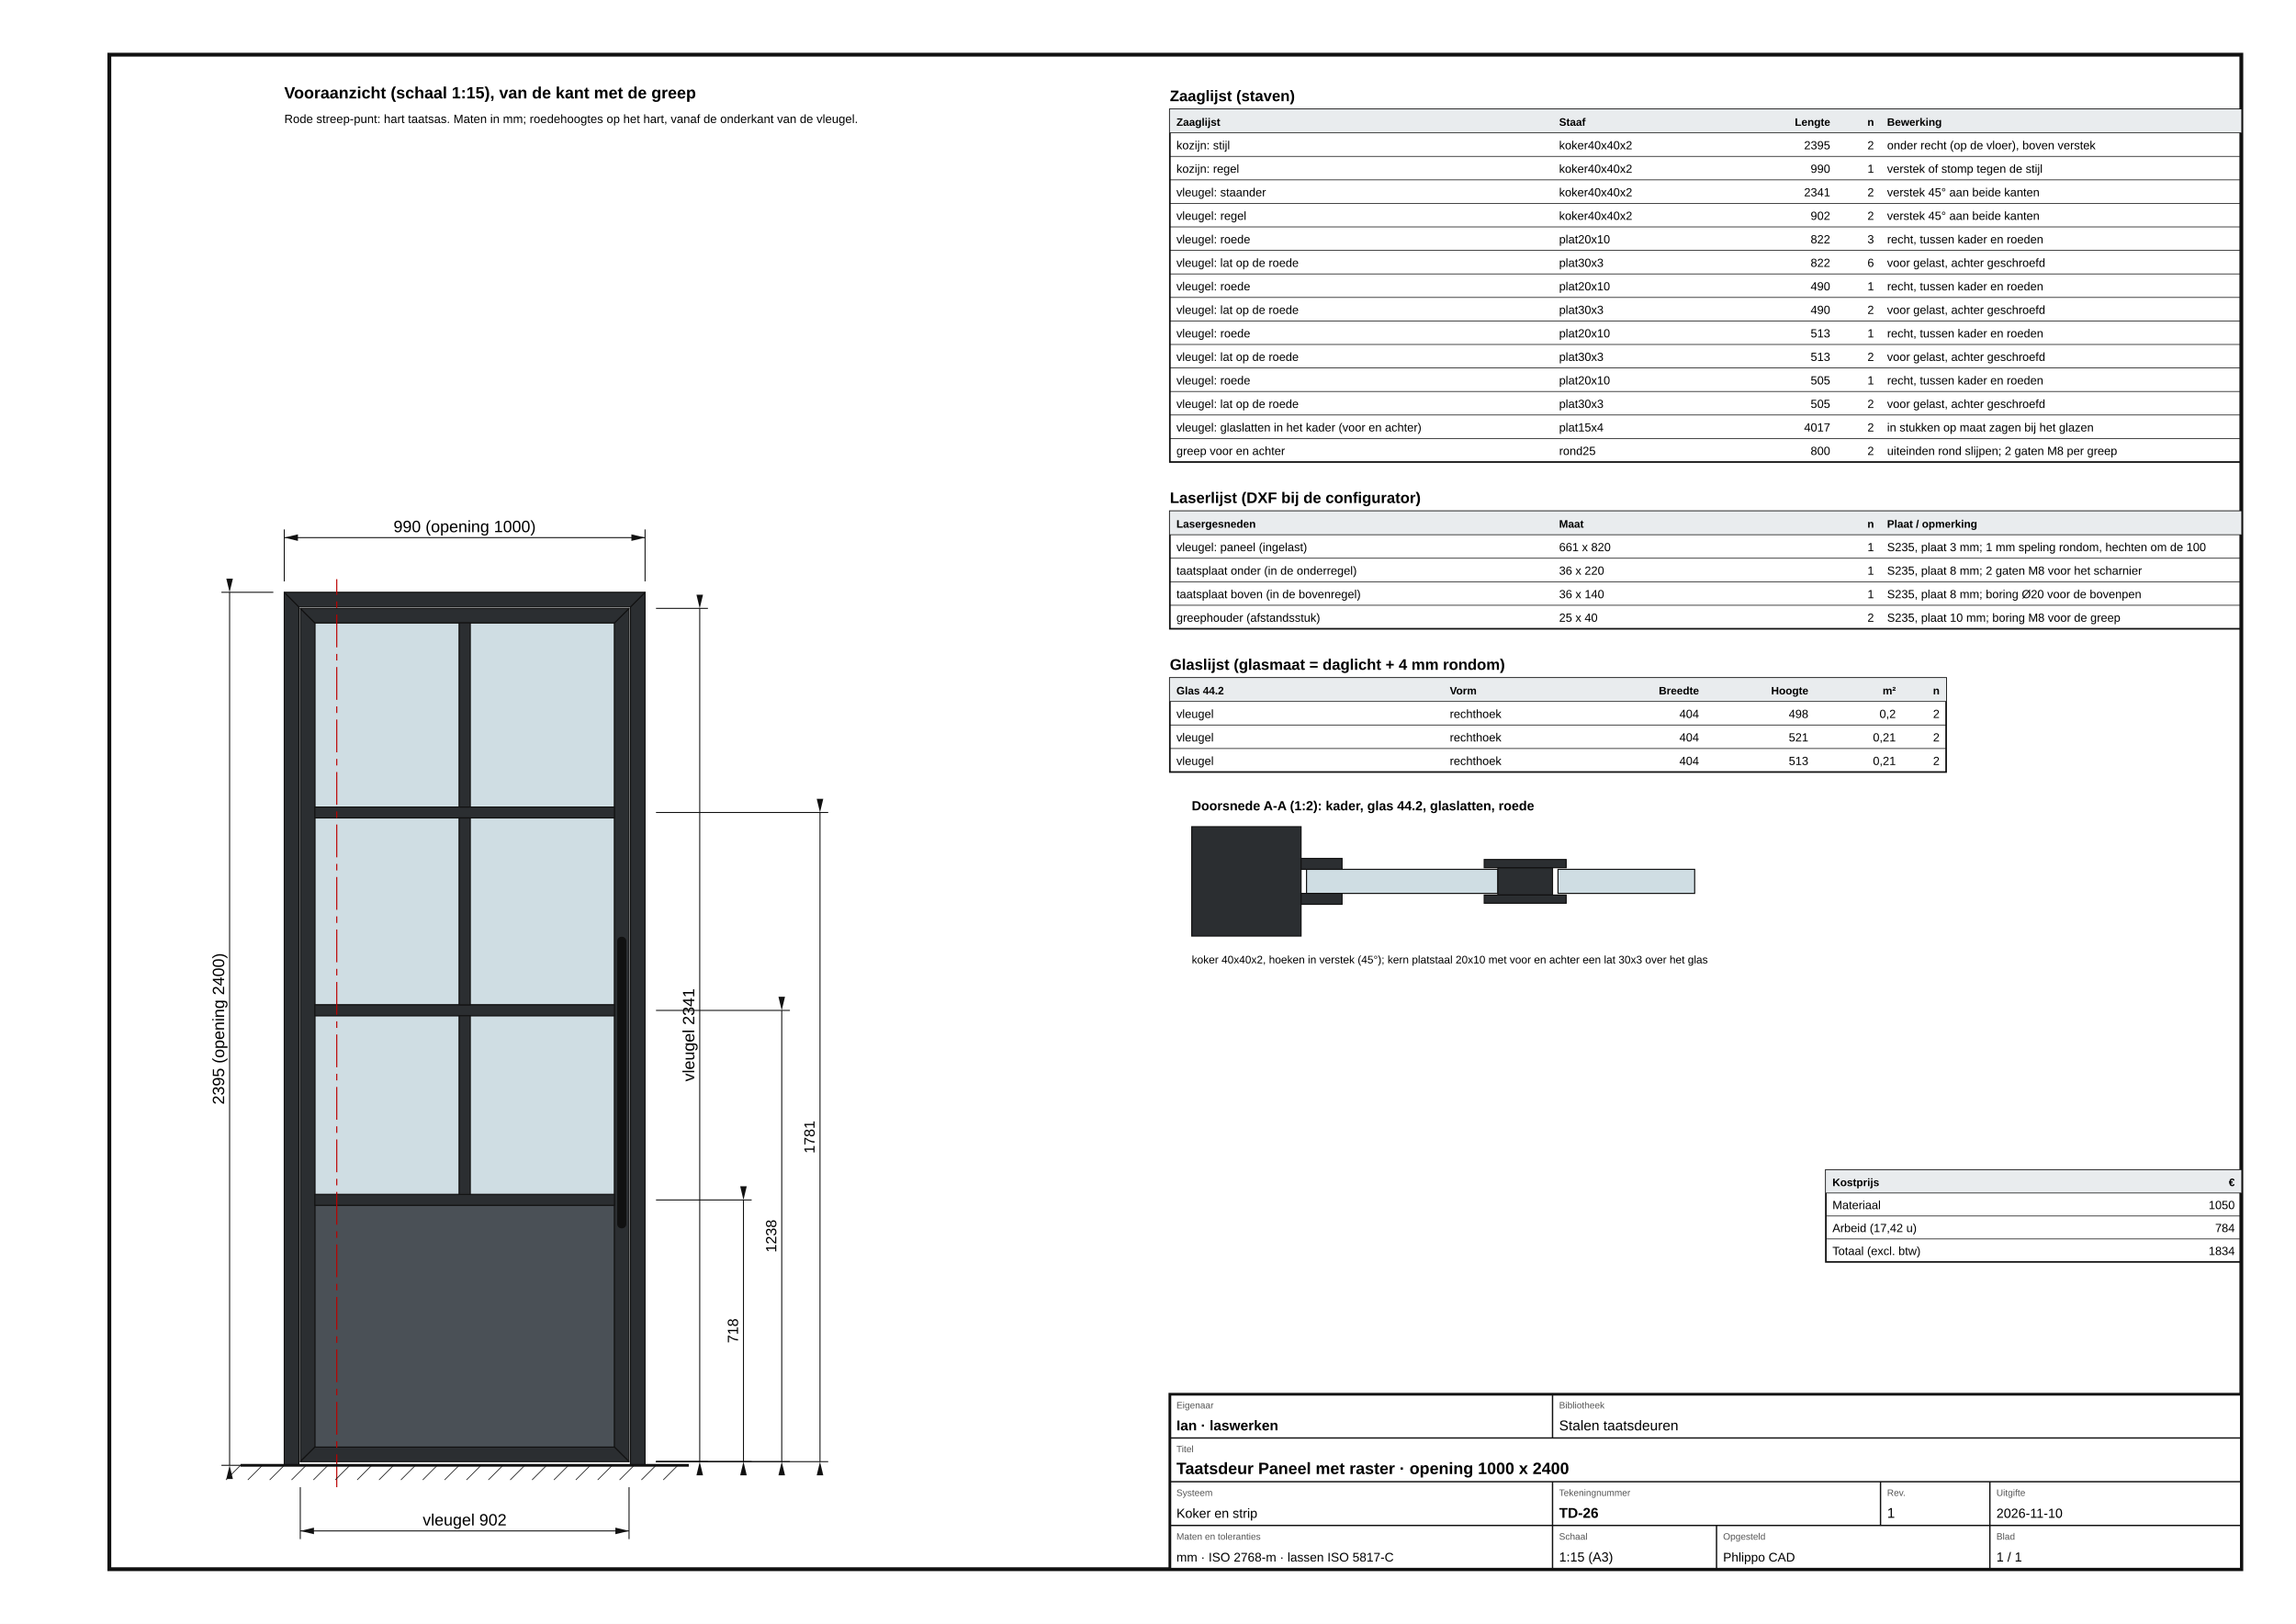
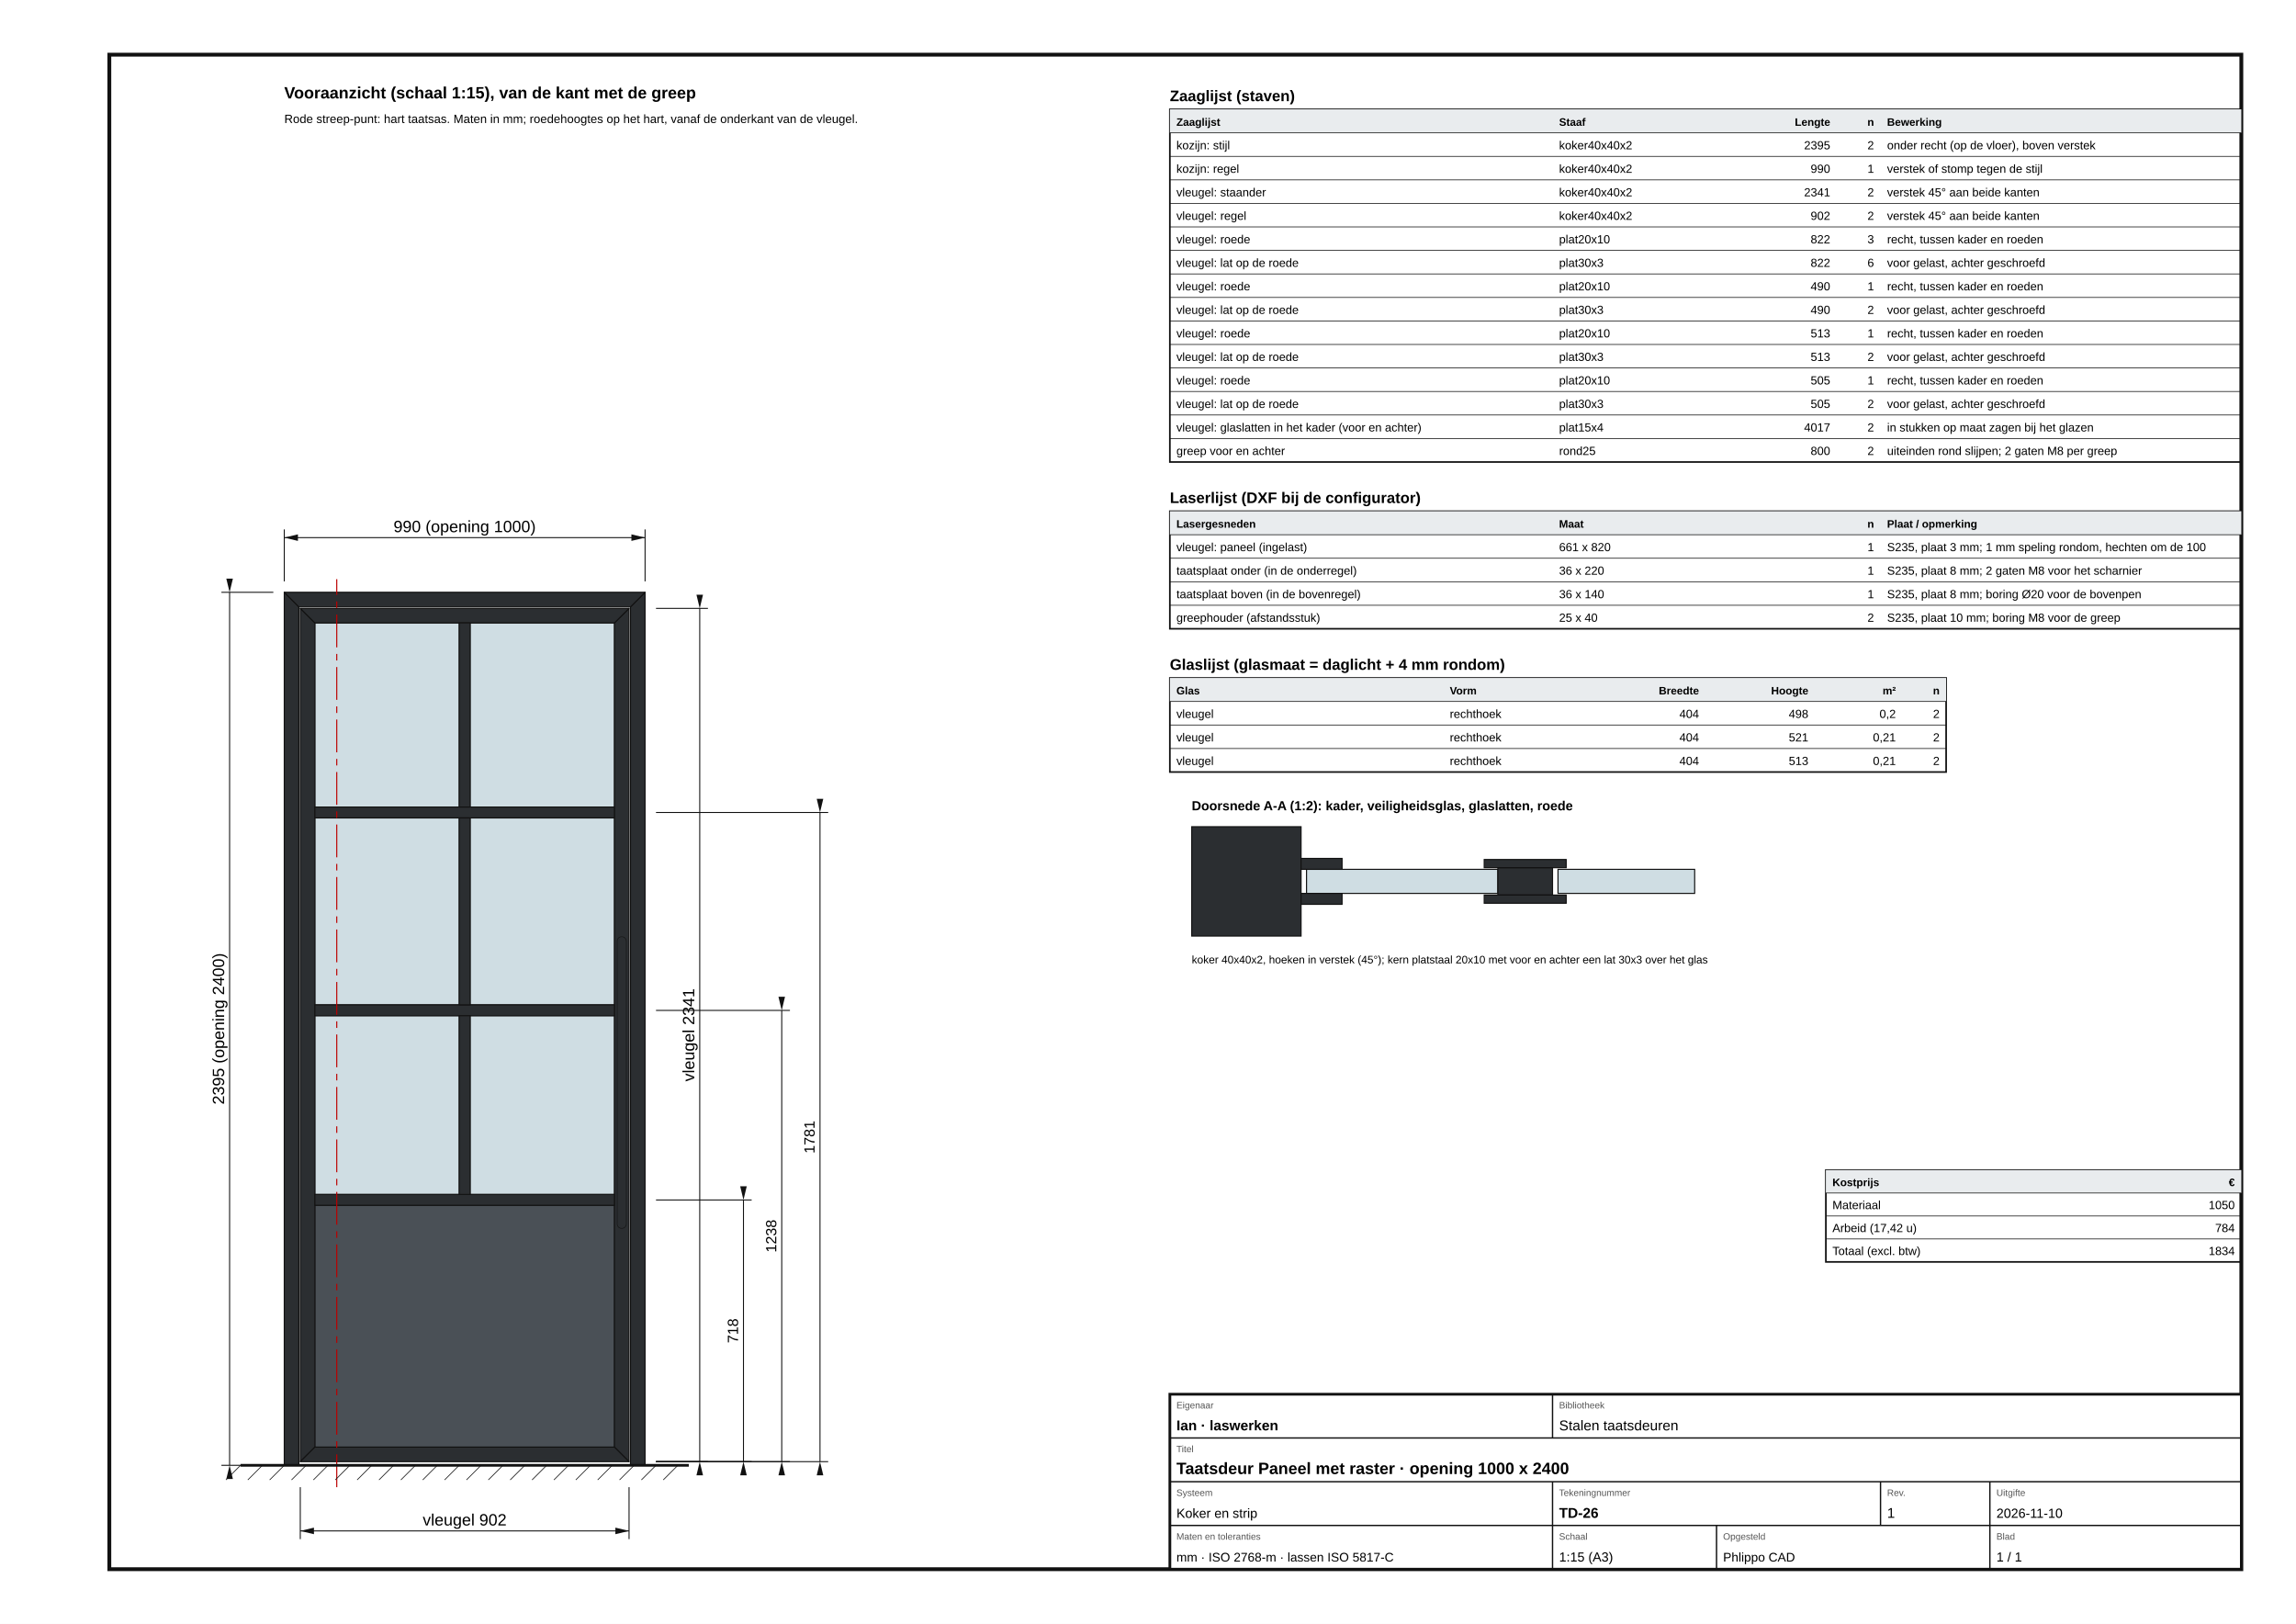
<svg xmlns="http://www.w3.org/2000/svg" viewBox="0 0 420 297" width="420mm" height="297mm" font-family="Arial, Helvetica, sans-serif">
  <rect width="420" height="297" fill="#fff" />
  <rect x="20" y="10" width="390" height="277" fill="none" stroke="#111" stroke-width="0.7" />
  <polygon points="57.6,218.45 84,218.45 84,185.78 57.6,185.78" fill="#cfdde3" stroke="#111" stroke-width="0.15" stroke-linejoin="round" />
  <polygon points="86,218.45 112.4,218.45 112.4,185.78 86,185.78" fill="#cfdde3" stroke="#111" stroke-width="0.15" stroke-linejoin="round" />
  <polygon points="57.6,183.78 84,183.78 84,149.6 57.6,149.6" fill="#cfdde3" stroke="#111" stroke-width="0.15" stroke-linejoin="round" />
  <polygon points="86,183.78 112.4,183.78 112.4,149.6 86,149.6" fill="#cfdde3" stroke="#111" stroke-width="0.15" stroke-linejoin="round" />
  <polygon points="57.6,147.6 84,147.6 84,113.93 57.6,113.93" fill="#cfdde3" stroke="#111" stroke-width="0.15" stroke-linejoin="round" />
  <polygon points="86,147.6 112.4,147.6 112.4,113.93 86,113.93" fill="#cfdde3" stroke="#111" stroke-width="0.15" stroke-linejoin="round" />
  <polygon points="57.6,264.67 112.4,264.67 112.4,220.45 57.6,220.45" fill="#4a5056" stroke="#111" stroke-width="0.15" stroke-linejoin="round" />
  <polygon points="52,268 52,108.33 54.67,111 54.67,268" fill="#2b2e31" stroke="#111" stroke-width="0.2" stroke-linejoin="round" />
  <polygon points="115.33,268 115.33,111 118,108.33 118,268" fill="#2b2e31" stroke="#111" stroke-width="0.2" stroke-linejoin="round" />
  <polygon points="52,108.33 118,108.33 115.33,111 54.67,111" fill="#2b2e31" stroke="#111" stroke-width="0.2" stroke-linejoin="round" />
  <polygon points="54.93,267.33 54.93,111.27 57.6,113.93 57.6,264.67" fill="#2b2e31" stroke="#111" stroke-width="0.2" stroke-linejoin="round" />
  <polygon points="112.4,264.67 112.4,113.93 115.07,111.27 115.07,267.33" fill="#2b2e31" stroke="#111" stroke-width="0.2" stroke-linejoin="round" />
  <polygon points="57.6,264.67 112.4,264.67 115.07,267.33 54.93,267.33" fill="#2b2e31" stroke="#111" stroke-width="0.2" stroke-linejoin="round" />
  <polygon points="54.93,111.27 115.07,111.27 112.4,113.93 57.6,113.93" fill="#2b2e31" stroke="#111" stroke-width="0.2" stroke-linejoin="round" />
  <polygon points="57.6,218.45 112.4,218.45 112.4,220.45 57.6,220.45" fill="#2b2e31" stroke="#111" stroke-width="0.2" stroke-linejoin="round" />
  <polygon points="57.6,183.78 112.4,183.78 112.4,185.78 57.6,185.78" fill="#2b2e31" stroke="#111" stroke-width="0.2" stroke-linejoin="round" />
  <polygon points="57.6,147.6 112.4,147.6 112.4,149.6 57.6,149.6" fill="#2b2e31" stroke="#111" stroke-width="0.2" stroke-linejoin="round" />
  <polygon points="84,218.45 84,185.78 86,185.78 86,218.45" fill="#2b2e31" stroke="#111" stroke-width="0.2" stroke-linejoin="round" />
  <polygon points="84,183.78 84,149.6 86,149.6 86,183.78" fill="#2b2e31" stroke="#111" stroke-width="0.2" stroke-linejoin="round" />
  <polygon points="84,147.6 84,113.93 86,113.93 86,147.6" fill="#2b2e31" stroke="#111" stroke-width="0.2" stroke-linejoin="round" />
  <line x1="61.6" y1="272" x2="61.6" y2="105.93" stroke="#b00" stroke-width="0.2" stroke-dasharray="6 1.2 1.2 1.2" />
-   <rect x="112.9" y="171.33" width="1.67" height="53.33" rx="0.8" fill="#111" stroke="none" />
+   <rect x="112.9" y="171.33" width="1.67" height="53.33" rx="0.8" fill="#2b2e31" stroke="#111" stroke-width="0.1" />
  <line x1="44" y1="268" x2="126" y2="268" stroke="#111" stroke-width="0.5" />
  <line x1="44" y1="268" x2="41.33" y2="270.67" stroke="#111" stroke-width="0.13" />
  <line x1="48" y1="268" x2="45.33" y2="270.67" stroke="#111" stroke-width="0.13" />
  <line x1="52" y1="268" x2="49.33" y2="270.67" stroke="#111" stroke-width="0.13" />
  <line x1="56" y1="268" x2="53.33" y2="270.67" stroke="#111" stroke-width="0.13" />
  <line x1="60" y1="268" x2="57.33" y2="270.67" stroke="#111" stroke-width="0.13" />
  <line x1="64" y1="268" x2="61.33" y2="270.67" stroke="#111" stroke-width="0.13" />
  <line x1="68" y1="268" x2="65.33" y2="270.67" stroke="#111" stroke-width="0.13" />
  <line x1="72" y1="268" x2="69.33" y2="270.67" stroke="#111" stroke-width="0.13" />
  <line x1="76" y1="268" x2="73.33" y2="270.67" stroke="#111" stroke-width="0.13" />
  <line x1="80" y1="268" x2="77.33" y2="270.67" stroke="#111" stroke-width="0.13" />
  <line x1="84" y1="268" x2="81.33" y2="270.67" stroke="#111" stroke-width="0.13" />
  <line x1="88" y1="268" x2="85.33" y2="270.67" stroke="#111" stroke-width="0.13" />
  <line x1="92" y1="268" x2="89.33" y2="270.67" stroke="#111" stroke-width="0.13" />
  <line x1="96" y1="268" x2="93.33" y2="270.67" stroke="#111" stroke-width="0.13" />
  <line x1="100" y1="268" x2="97.33" y2="270.67" stroke="#111" stroke-width="0.13" />
  <line x1="104" y1="268" x2="101.33" y2="270.67" stroke="#111" stroke-width="0.13" />
  <line x1="108" y1="268" x2="105.33" y2="270.67" stroke="#111" stroke-width="0.13" />
  <line x1="112" y1="268" x2="109.33" y2="270.67" stroke="#111" stroke-width="0.13" />
  <line x1="116" y1="268" x2="113.33" y2="270.67" stroke="#111" stroke-width="0.13" />
  <line x1="120" y1="268" x2="117.33" y2="270.67" stroke="#111" stroke-width="0.13" />
  <line x1="124" y1="268" x2="121.33" y2="270.67" stroke="#111" stroke-width="0.13" />
  <line x1="52" y1="106.33" x2="52" y2="96.83" stroke="#111" stroke-width="0.18" />
  <line x1="118" y1="106.33" x2="118" y2="96.83" stroke="#111" stroke-width="0.18" />
  <line x1="52" y1="98.33" x2="118" y2="98.33" stroke="#111" stroke-width="0.18" />
  <polygon points="52,98.33 54.5,98.93 54.5,97.73" fill="#111" />
  <polygon points="118,98.33 115.5,97.73 115.5,98.93" fill="#111" />
  <text x="85" y="97.33" font-size="3" text-anchor="middle">990 (opening 1000)</text>
  <line x1="50" y1="268" x2="40.5" y2="268" stroke="#111" stroke-width="0.18" />
  <line x1="50" y1="108.33" x2="40.5" y2="108.33" stroke="#111" stroke-width="0.18" />
  <line x1="42" y1="268" x2="42" y2="108.33" stroke="#111" stroke-width="0.18" />
  <polygon points="42,268 41.4,270.5 42.6,270.5" fill="#111" />
  <polygon points="42,108.33 42.6,105.83 41.4,105.83" fill="#111" />
  <text x="41" y="188.17" font-size="3" text-anchor="middle" transform="rotate(-90 41 188.17)">2395 (opening 2400)</text>
  <line x1="54.93" y1="272" x2="54.93" y2="281.5" stroke="#111" stroke-width="0.18" />
  <line x1="115.07" y1="272" x2="115.07" y2="281.5" stroke="#111" stroke-width="0.18" />
  <line x1="54.93" y1="280" x2="115.07" y2="280" stroke="#111" stroke-width="0.18" />
  <polygon points="54.93,280 57.43,280.6 57.43,279.4" fill="#111" />
  <polygon points="115.07,280 112.57,279.4 112.57,280.6" fill="#111" />
  <text x="85" y="279" font-size="3" text-anchor="middle">vleugel 902</text>
  <line x1="120" y1="267.33" x2="129.5" y2="267.33" stroke="#111" stroke-width="0.18" />
  <line x1="120" y1="111.27" x2="129.5" y2="111.27" stroke="#111" stroke-width="0.18" />
  <line x1="128" y1="267.33" x2="128" y2="111.27" stroke="#111" stroke-width="0.18" />
  <polygon points="128,267.33 127.4,269.83 128.6,269.83" fill="#111" />
  <polygon points="128,111.27 128.6,108.77 127.4,108.77" fill="#111" />
  <text x="127" y="189.3" font-size="3" text-anchor="middle" transform="rotate(-90 127 189.3)">vleugel 2341</text>
  <line x1="120" y1="267.33" x2="137.5" y2="267.33" stroke="#111" stroke-width="0.18" />
  <line x1="120" y1="219.47" x2="137.5" y2="219.47" stroke="#111" stroke-width="0.18" />
  <line x1="136" y1="267.33" x2="136" y2="219.47" stroke="#111" stroke-width="0.18" />
  <polygon points="136,267.33 135.4,269.83 136.6,269.83" fill="#111" />
  <polygon points="136,219.47 136.6,216.97 135.4,216.97" fill="#111" />
  <text x="135" y="243.4" font-size="2.7" text-anchor="middle" transform="rotate(-90 135 243.4)">718</text>
  <line x1="120" y1="267.33" x2="144.5" y2="267.33" stroke="#111" stroke-width="0.18" />
  <line x1="120" y1="184.8" x2="144.5" y2="184.8" stroke="#111" stroke-width="0.18" />
  <line x1="143" y1="267.33" x2="143" y2="184.8" stroke="#111" stroke-width="0.18" />
  <polygon points="143,267.33 142.4,269.83 143.6,269.83" fill="#111" />
  <polygon points="143,184.8 143.6,182.3 142.4,182.3" fill="#111" />
  <text x="142" y="226.07" font-size="2.7" text-anchor="middle" transform="rotate(-90 142 226.07)">1238</text>
  <line x1="120" y1="267.33" x2="151.5" y2="267.33" stroke="#111" stroke-width="0.18" />
  <line x1="120" y1="148.6" x2="151.5" y2="148.6" stroke="#111" stroke-width="0.18" />
  <line x1="150" y1="267.33" x2="150" y2="148.6" stroke="#111" stroke-width="0.18" />
  <polygon points="150,267.33 149.4,269.83 150.6,269.83" fill="#111" />
  <polygon points="150,148.6 150.6,146.1 149.4,146.1" fill="#111" />
  <text x="149" y="207.97" font-size="2.7" text-anchor="middle" transform="rotate(-90 149 207.97)">1781</text>
  <text x="52" y="18" font-size="3" font-weight="700">Vooraanzicht (schaal 1:15), van de kant met de greep</text>
  <text x="52" y="22.5" font-size="2.2">Rode streep-punt: hart taatsas. Maten in mm; roedehoogtes op het hart, vanaf de onderkant van de vleugel.</text>
  <text x="214" y="18.5" font-size="2.8" font-weight="700">Zaaglijst (staven)</text>
  <rect x="214" y="20" width="196" height="64.5" fill="none" stroke="#111" stroke-width="0.3" />
  <rect x="214" y="20" width="196" height="4.3" fill="#e9ecee" stroke="none" />
  <text x="215.2" y="23.01" font-size="1.978" font-weight="700">Zaaglijst</text>
  <text x="285.2" y="23.01" font-size="1.978" font-weight="700">Staaf</text>
  <text x="334.8" y="23.01" font-size="1.978" text-anchor="end" font-weight="700">Lengte</text>
  <text x="342.8" y="23.01" font-size="1.978" text-anchor="end" font-weight="700">n</text>
  <text x="345.2" y="23.01" font-size="1.978" font-weight="700">Bewerking</text>
  <line x1="214" y1="24.3" x2="410" y2="24.3" stroke="#111" stroke-width="0.13" />
  <text x="215.2" y="27.31" font-size="2.15">kozijn: stijl</text>
  <text x="285.2" y="27.31" font-size="2.15">koker40x40x2</text>
  <text x="334.8" y="27.31" font-size="2.15" text-anchor="end">2395</text>
  <text x="342.8" y="27.31" font-size="2.15" text-anchor="end">2</text>
  <text x="345.2" y="27.31" font-size="2.15">onder recht (op de vloer), boven verstek</text>
  <line x1="214" y1="28.6" x2="410" y2="28.6" stroke="#111" stroke-width="0.13" />
  <text x="215.2" y="31.61" font-size="2.15">kozijn: regel</text>
  <text x="285.2" y="31.61" font-size="2.15">koker40x40x2</text>
  <text x="334.8" y="31.61" font-size="2.15" text-anchor="end">990</text>
  <text x="342.8" y="31.61" font-size="2.15" text-anchor="end">1</text>
  <text x="345.2" y="31.61" font-size="2.15">verstek of stomp tegen de stijl</text>
  <line x1="214" y1="32.9" x2="410" y2="32.9" stroke="#111" stroke-width="0.13" />
  <text x="215.2" y="35.91" font-size="2.15">vleugel: staander</text>
  <text x="285.2" y="35.91" font-size="2.15">koker40x40x2</text>
  <text x="334.8" y="35.91" font-size="2.15" text-anchor="end">2341</text>
  <text x="342.8" y="35.91" font-size="2.15" text-anchor="end">2</text>
  <text x="345.2" y="35.91" font-size="2.15">verstek 45° aan beide kanten</text>
  <line x1="214" y1="37.2" x2="410" y2="37.2" stroke="#111" stroke-width="0.13" />
  <text x="215.2" y="40.21" font-size="2.15">vleugel: regel</text>
  <text x="285.2" y="40.21" font-size="2.15">koker40x40x2</text>
  <text x="334.8" y="40.21" font-size="2.15" text-anchor="end">902</text>
  <text x="342.8" y="40.21" font-size="2.15" text-anchor="end">2</text>
  <text x="345.2" y="40.21" font-size="2.15">verstek 45° aan beide kanten</text>
  <line x1="214" y1="41.5" x2="410" y2="41.5" stroke="#111" stroke-width="0.13" />
  <text x="215.2" y="44.51" font-size="2.15">vleugel: roede</text>
  <text x="285.2" y="44.51" font-size="2.15">plat20x10</text>
  <text x="334.8" y="44.51" font-size="2.15" text-anchor="end">822</text>
  <text x="342.8" y="44.51" font-size="2.15" text-anchor="end">3</text>
  <text x="345.2" y="44.51" font-size="2.15">recht, tussen kader en roeden</text>
  <line x1="214" y1="45.8" x2="410" y2="45.8" stroke="#111" stroke-width="0.13" />
  <text x="215.2" y="48.81" font-size="2.15">vleugel: lat op de roede</text>
  <text x="285.2" y="48.81" font-size="2.15">plat30x3</text>
  <text x="334.8" y="48.81" font-size="2.15" text-anchor="end">822</text>
  <text x="342.8" y="48.81" font-size="2.15" text-anchor="end">6</text>
  <text x="345.2" y="48.81" font-size="2.15">voor gelast, achter geschroefd</text>
  <line x1="214" y1="50.1" x2="410" y2="50.1" stroke="#111" stroke-width="0.13" />
  <text x="215.2" y="53.11" font-size="2.15">vleugel: roede</text>
  <text x="285.2" y="53.11" font-size="2.15">plat20x10</text>
  <text x="334.8" y="53.11" font-size="2.15" text-anchor="end">490</text>
  <text x="342.8" y="53.11" font-size="2.15" text-anchor="end">1</text>
  <text x="345.2" y="53.11" font-size="2.15">recht, tussen kader en roeden</text>
  <line x1="214" y1="54.4" x2="410" y2="54.4" stroke="#111" stroke-width="0.13" />
  <text x="215.2" y="57.41" font-size="2.15">vleugel: lat op de roede</text>
  <text x="285.2" y="57.41" font-size="2.15">plat30x3</text>
  <text x="334.8" y="57.41" font-size="2.15" text-anchor="end">490</text>
  <text x="342.8" y="57.41" font-size="2.15" text-anchor="end">2</text>
  <text x="345.2" y="57.41" font-size="2.15">voor gelast, achter geschroefd</text>
  <line x1="214" y1="58.7" x2="410" y2="58.7" stroke="#111" stroke-width="0.13" />
  <text x="215.2" y="61.71" font-size="2.15">vleugel: roede</text>
  <text x="285.2" y="61.71" font-size="2.15">plat20x10</text>
  <text x="334.8" y="61.71" font-size="2.15" text-anchor="end">513</text>
  <text x="342.8" y="61.71" font-size="2.15" text-anchor="end">1</text>
  <text x="345.2" y="61.71" font-size="2.15">recht, tussen kader en roeden</text>
  <line x1="214" y1="63" x2="410" y2="63" stroke="#111" stroke-width="0.13" />
  <text x="215.2" y="66.01" font-size="2.15">vleugel: lat op de roede</text>
  <text x="285.2" y="66.01" font-size="2.15">plat30x3</text>
  <text x="334.8" y="66.01" font-size="2.15" text-anchor="end">513</text>
  <text x="342.8" y="66.01" font-size="2.15" text-anchor="end">2</text>
  <text x="345.2" y="66.01" font-size="2.15">voor gelast, achter geschroefd</text>
  <line x1="214" y1="67.3" x2="410" y2="67.3" stroke="#111" stroke-width="0.13" />
  <text x="215.2" y="70.31" font-size="2.15">vleugel: roede</text>
  <text x="285.2" y="70.31" font-size="2.15">plat20x10</text>
  <text x="334.8" y="70.31" font-size="2.15" text-anchor="end">505</text>
  <text x="342.8" y="70.31" font-size="2.15" text-anchor="end">1</text>
  <text x="345.2" y="70.31" font-size="2.15">recht, tussen kader en roeden</text>
  <line x1="214" y1="71.6" x2="410" y2="71.6" stroke="#111" stroke-width="0.13" />
  <text x="215.2" y="74.61" font-size="2.15">vleugel: lat op de roede</text>
  <text x="285.2" y="74.61" font-size="2.15">plat30x3</text>
  <text x="334.8" y="74.61" font-size="2.15" text-anchor="end">505</text>
  <text x="342.8" y="74.61" font-size="2.15" text-anchor="end">2</text>
  <text x="345.2" y="74.61" font-size="2.15">voor gelast, achter geschroefd</text>
  <line x1="214" y1="75.9" x2="410" y2="75.9" stroke="#111" stroke-width="0.13" />
  <text x="215.2" y="78.91" font-size="2.15">vleugel: glaslatten in het kader (voor en achter)</text>
  <text x="285.2" y="78.91" font-size="2.15">plat15x4</text>
  <text x="334.8" y="78.91" font-size="2.15" text-anchor="end">4017</text>
  <text x="342.8" y="78.91" font-size="2.15" text-anchor="end">2</text>
  <text x="345.2" y="78.91" font-size="2.15">in stukken op maat zagen bij het glazen</text>
  <line x1="214" y1="80.2" x2="410" y2="80.2" stroke="#111" stroke-width="0.13" />
  <text x="215.2" y="83.21" font-size="2.15">greep voor en achter</text>
  <text x="285.2" y="83.21" font-size="2.15">rond25</text>
  <text x="334.8" y="83.21" font-size="2.15" text-anchor="end">800</text>
  <text x="342.8" y="83.21" font-size="2.15" text-anchor="end">2</text>
  <text x="345.2" y="83.21" font-size="2.15">uiteinden rond slijpen; 2 gaten M8 per greep</text>
  <text x="214" y="92" font-size="2.8" font-weight="700">Laserlijst (DXF bij de configurator)</text>
  <rect x="214" y="93.5" width="196" height="21.5" fill="none" stroke="#111" stroke-width="0.3" />
  <rect x="214" y="93.5" width="196" height="4.3" fill="#e9ecee" stroke="none" />
  <text x="215.2" y="96.51" font-size="1.978" font-weight="700">Lasergesneden</text>
  <text x="285.2" y="96.51" font-size="1.978" font-weight="700">Maat</text>
  <text x="342.8" y="96.51" font-size="1.978" text-anchor="end" font-weight="700">n</text>
  <text x="345.2" y="96.51" font-size="1.978" font-weight="700">Plaat / opmerking</text>
  <line x1="214" y1="97.8" x2="410" y2="97.8" stroke="#111" stroke-width="0.13" />
  <text x="215.2" y="100.81" font-size="2.15">vleugel: paneel (ingelast)</text>
  <text x="285.2" y="100.81" font-size="2.15">661 x 820</text>
  <text x="342.8" y="100.81" font-size="2.15" text-anchor="end">1</text>
  <text x="345.2" y="100.81" font-size="2.15">S235, plaat 3 mm; 1 mm speling rondom, hechten om de 100</text>
  <line x1="214" y1="102.1" x2="410" y2="102.1" stroke="#111" stroke-width="0.13" />
  <text x="215.2" y="105.11" font-size="2.15">taatsplaat onder (in de onderregel)</text>
  <text x="285.2" y="105.11" font-size="2.15">36 x 220</text>
  <text x="342.8" y="105.11" font-size="2.15" text-anchor="end">1</text>
  <text x="345.2" y="105.11" font-size="2.15">S235, plaat 8 mm; 2 gaten M8 voor het scharnier</text>
  <line x1="214" y1="106.4" x2="410" y2="106.4" stroke="#111" stroke-width="0.13" />
  <text x="215.2" y="109.41" font-size="2.15">taatsplaat boven (in de bovenregel)</text>
  <text x="285.2" y="109.41" font-size="2.15">36 x 140</text>
  <text x="342.8" y="109.41" font-size="2.15" text-anchor="end">1</text>
  <text x="345.2" y="109.41" font-size="2.15">S235, plaat 8 mm; boring Ø20 voor de bovenpen</text>
  <line x1="214" y1="110.7" x2="410" y2="110.7" stroke="#111" stroke-width="0.13" />
  <text x="215.2" y="113.71" font-size="2.15">greephouder (afstandsstuk)</text>
  <text x="285.2" y="113.71" font-size="2.15">25 x 40</text>
  <text x="342.8" y="113.71" font-size="2.15" text-anchor="end">2</text>
  <text x="345.2" y="113.71" font-size="2.15">S235, plaat 10 mm; boring M8 voor de greep</text>
  <text x="214" y="122.5" font-size="2.8" font-weight="700">Glaslijst (glasmaat = daglicht + 4 mm rondom)</text>
  <rect x="214" y="124" width="142" height="17.2" fill="none" stroke="#111" stroke-width="0.3" />
  <rect x="214" y="124" width="142" height="4.3" fill="#e9ecee" stroke="none" />
-   <text x="215.2" y="127.01" font-size="1.978" font-weight="700">Glas 44.2</text>
+   <text x="215.2" y="127.01" font-size="1.978" font-weight="700">Glas</text>
  <text x="265.2" y="127.01" font-size="1.978" font-weight="700">Vorm</text>
  <text x="310.8" y="127.01" font-size="1.978" text-anchor="end" font-weight="700">Breedte</text>
  <text x="330.8" y="127.01" font-size="1.978" text-anchor="end" font-weight="700">Hoogte</text>
  <text x="346.8" y="127.01" font-size="1.978" text-anchor="end" font-weight="700">m²</text>
  <text x="354.8" y="127.01" font-size="1.978" text-anchor="end" font-weight="700">n</text>
  <line x1="214" y1="128.3" x2="356" y2="128.3" stroke="#111" stroke-width="0.13" />
  <text x="215.2" y="131.31" font-size="2.15">vleugel</text>
  <text x="265.2" y="131.31" font-size="2.15">rechthoek</text>
  <text x="310.8" y="131.31" font-size="2.15" text-anchor="end">404</text>
  <text x="330.8" y="131.31" font-size="2.15" text-anchor="end">498</text>
  <text x="346.8" y="131.31" font-size="2.15" text-anchor="end">0,2</text>
  <text x="354.8" y="131.31" font-size="2.15" text-anchor="end">2</text>
  <line x1="214" y1="132.6" x2="356" y2="132.6" stroke="#111" stroke-width="0.13" />
  <text x="215.2" y="135.61" font-size="2.15">vleugel</text>
  <text x="265.2" y="135.61" font-size="2.15">rechthoek</text>
  <text x="310.8" y="135.61" font-size="2.15" text-anchor="end">404</text>
  <text x="330.8" y="135.61" font-size="2.15" text-anchor="end">521</text>
  <text x="346.8" y="135.61" font-size="2.15" text-anchor="end">0,21</text>
  <text x="354.8" y="135.61" font-size="2.15" text-anchor="end">2</text>
  <line x1="214" y1="136.9" x2="356" y2="136.9" stroke="#111" stroke-width="0.13" />
  <text x="215.2" y="139.91" font-size="2.15">vleugel</text>
  <text x="265.2" y="139.91" font-size="2.15">rechthoek</text>
  <text x="310.8" y="139.91" font-size="2.15" text-anchor="end">404</text>
  <text x="330.8" y="139.91" font-size="2.15" text-anchor="end">513</text>
  <text x="346.8" y="139.91" font-size="2.15" text-anchor="end">0,21</text>
  <text x="354.8" y="139.91" font-size="2.15" text-anchor="end">2</text>
  <rect x="218" y="151.2" width="20" height="20" fill="#2b2e31" stroke="#111" stroke-width="0.2" />
  <rect x="239" y="159" width="35" height="4.4" fill="#cfdde3" stroke="#111" stroke-width="0.2" />
  <rect x="238" y="157" width="7.5" height="2" fill="#2b2e31" stroke="#111" stroke-width="0.2" />
  <rect x="238" y="163.4" width="7.5" height="2" fill="#2b2e31" stroke="#111" stroke-width="0.2" />
  <rect x="274" y="158.7" width="10" height="5" fill="#2b2e31" stroke="#111" stroke-width="0.2" />
  <rect x="271.5" y="157.2" width="15" height="1.5" fill="#2b2e31" stroke="#111" stroke-width="0.2" />
  <rect x="271.5" y="163.7" width="15" height="1.5" fill="#2b2e31" stroke="#111" stroke-width="0.2" />
  <rect x="285" y="159" width="25" height="4.4" fill="#cfdde3" stroke="#111" stroke-width="0.2" />
-   <text x="218" y="148.2" font-size="2.4" font-weight="700">Doorsnede A-A (1:2): kader, glas 44.2, glaslatten, roede</text>
+   <text x="218" y="148.2" font-size="2.4" font-weight="700">Doorsnede A-A (1:2): kader, veiligheidsglas, glaslatten, roede</text>
  <text x="218" y="176.2" font-size="2">koker 40x40x2, hoeken in verstek (45°); kern platstaal 20x10 met voor en achter een lat 30x3 over het glas</text>
  <rect x="334" y="214" width="76" height="16.8" fill="none" stroke="#111" stroke-width="0.3" />
  <rect x="334" y="214" width="76" height="4.2" fill="#e9ecee" stroke="none" />
  <text x="335.2" y="216.94" font-size="1.978" font-weight="700">Kostprijs</text>
  <text x="408.8" y="216.94" font-size="1.978" text-anchor="end" font-weight="700">€</text>
  <line x1="334" y1="218.2" x2="410" y2="218.2" stroke="#111" stroke-width="0.13" />
  <text x="335.2" y="221.14" font-size="2.15">Materiaal</text>
  <text x="408.8" y="221.14" font-size="2.15" text-anchor="end">1050</text>
  <line x1="334" y1="222.4" x2="410" y2="222.4" stroke="#111" stroke-width="0.13" />
  <text x="335.2" y="225.34" font-size="2.15">Arbeid (17,42 u)</text>
  <text x="408.8" y="225.34" font-size="2.15" text-anchor="end">784</text>
  <line x1="334" y1="226.6" x2="410" y2="226.6" stroke="#111" stroke-width="0.13" />
  <text x="335.2" y="229.54" font-size="2.15">Totaal (excl. btw)</text>
  <text x="408.8" y="229.54" font-size="2.15" text-anchor="end">1834</text>
  <rect x="214" y="255" width="196" height="32" fill="#fff" stroke="#111" stroke-width="0.5" />
  <line x1="214" y1="263" x2="410" y2="263" stroke="#111" stroke-width="0.25" />
  <line x1="214" y1="271" x2="410" y2="271" stroke="#111" stroke-width="0.25" />
  <line x1="214" y1="279" x2="410" y2="279" stroke="#111" stroke-width="0.25" />
  <text x="215.2" y="257.6" font-size="1.7" fill="#555">Eigenaar</text>
  <text x="215.2" y="261.6" font-size="2.6" font-weight="700">Ian · laswerken</text>
  <line x1="284" y1="255" x2="284" y2="263" stroke="#111" stroke-width="0.25" />
  <text x="285.2" y="257.6" font-size="1.7" fill="#555">Bibliotheek</text>
  <text x="285.2" y="261.6" font-size="2.6">Stalen taatsdeuren</text>
  <text x="215.2" y="265.6" font-size="1.7" fill="#555">Titel</text>
  <text x="215.2" y="269.6" font-size="3" font-weight="700">Taatsdeur Paneel met raster · opening 1000 x 2400</text>
  <text x="215.2" y="273.6" font-size="1.7" fill="#555">Systeem</text>
  <text x="215.2" y="277.6" font-size="2.4">Koker en strip</text>
  <line x1="284" y1="271" x2="284" y2="279" stroke="#111" stroke-width="0.25" />
  <text x="285.2" y="273.6" font-size="1.7" fill="#555">Tekeningnummer</text>
  <text x="285.2" y="277.6" font-size="2.6" font-weight="700">TD-26</text>
  <line x1="344" y1="271" x2="344" y2="279" stroke="#111" stroke-width="0.25" />
  <text x="345.2" y="273.6" font-size="1.7" fill="#555">Rev.</text>
  <text x="345.2" y="277.6" font-size="2.6">1</text>
  <line x1="364" y1="271" x2="364" y2="279" stroke="#111" stroke-width="0.25" />
  <text x="365.2" y="273.6" font-size="1.7" fill="#555">Uitgifte</text>
  <text x="365.2" y="277.6" font-size="2.4">2026-11-10</text>
  <text x="215.2" y="281.6" font-size="1.7" fill="#555">Maten en toleranties</text>
  <text x="215.2" y="285.6" font-size="2.3">mm · ISO 2768-m · lassen ISO 5817-C</text>
  <line x1="284" y1="279" x2="284" y2="287" stroke="#111" stroke-width="0.25" />
  <text x="285.2" y="281.6" font-size="1.7" fill="#555">Schaal</text>
  <text x="285.2" y="285.6" font-size="2.4">1:15 (A3)</text>
  <line x1="314" y1="279" x2="314" y2="287" stroke="#111" stroke-width="0.25" />
  <text x="315.2" y="281.6" font-size="1.7" fill="#555">Opgesteld</text>
  <text x="315.2" y="285.6" font-size="2.3">Phlippo CAD</text>
  <line x1="364" y1="279" x2="364" y2="287" stroke="#111" stroke-width="0.25" />
  <text x="365.2" y="281.6" font-size="1.7" fill="#555">Blad</text>
  <text x="365.2" y="285.6" font-size="2.4">1 / 1</text>
</svg>
